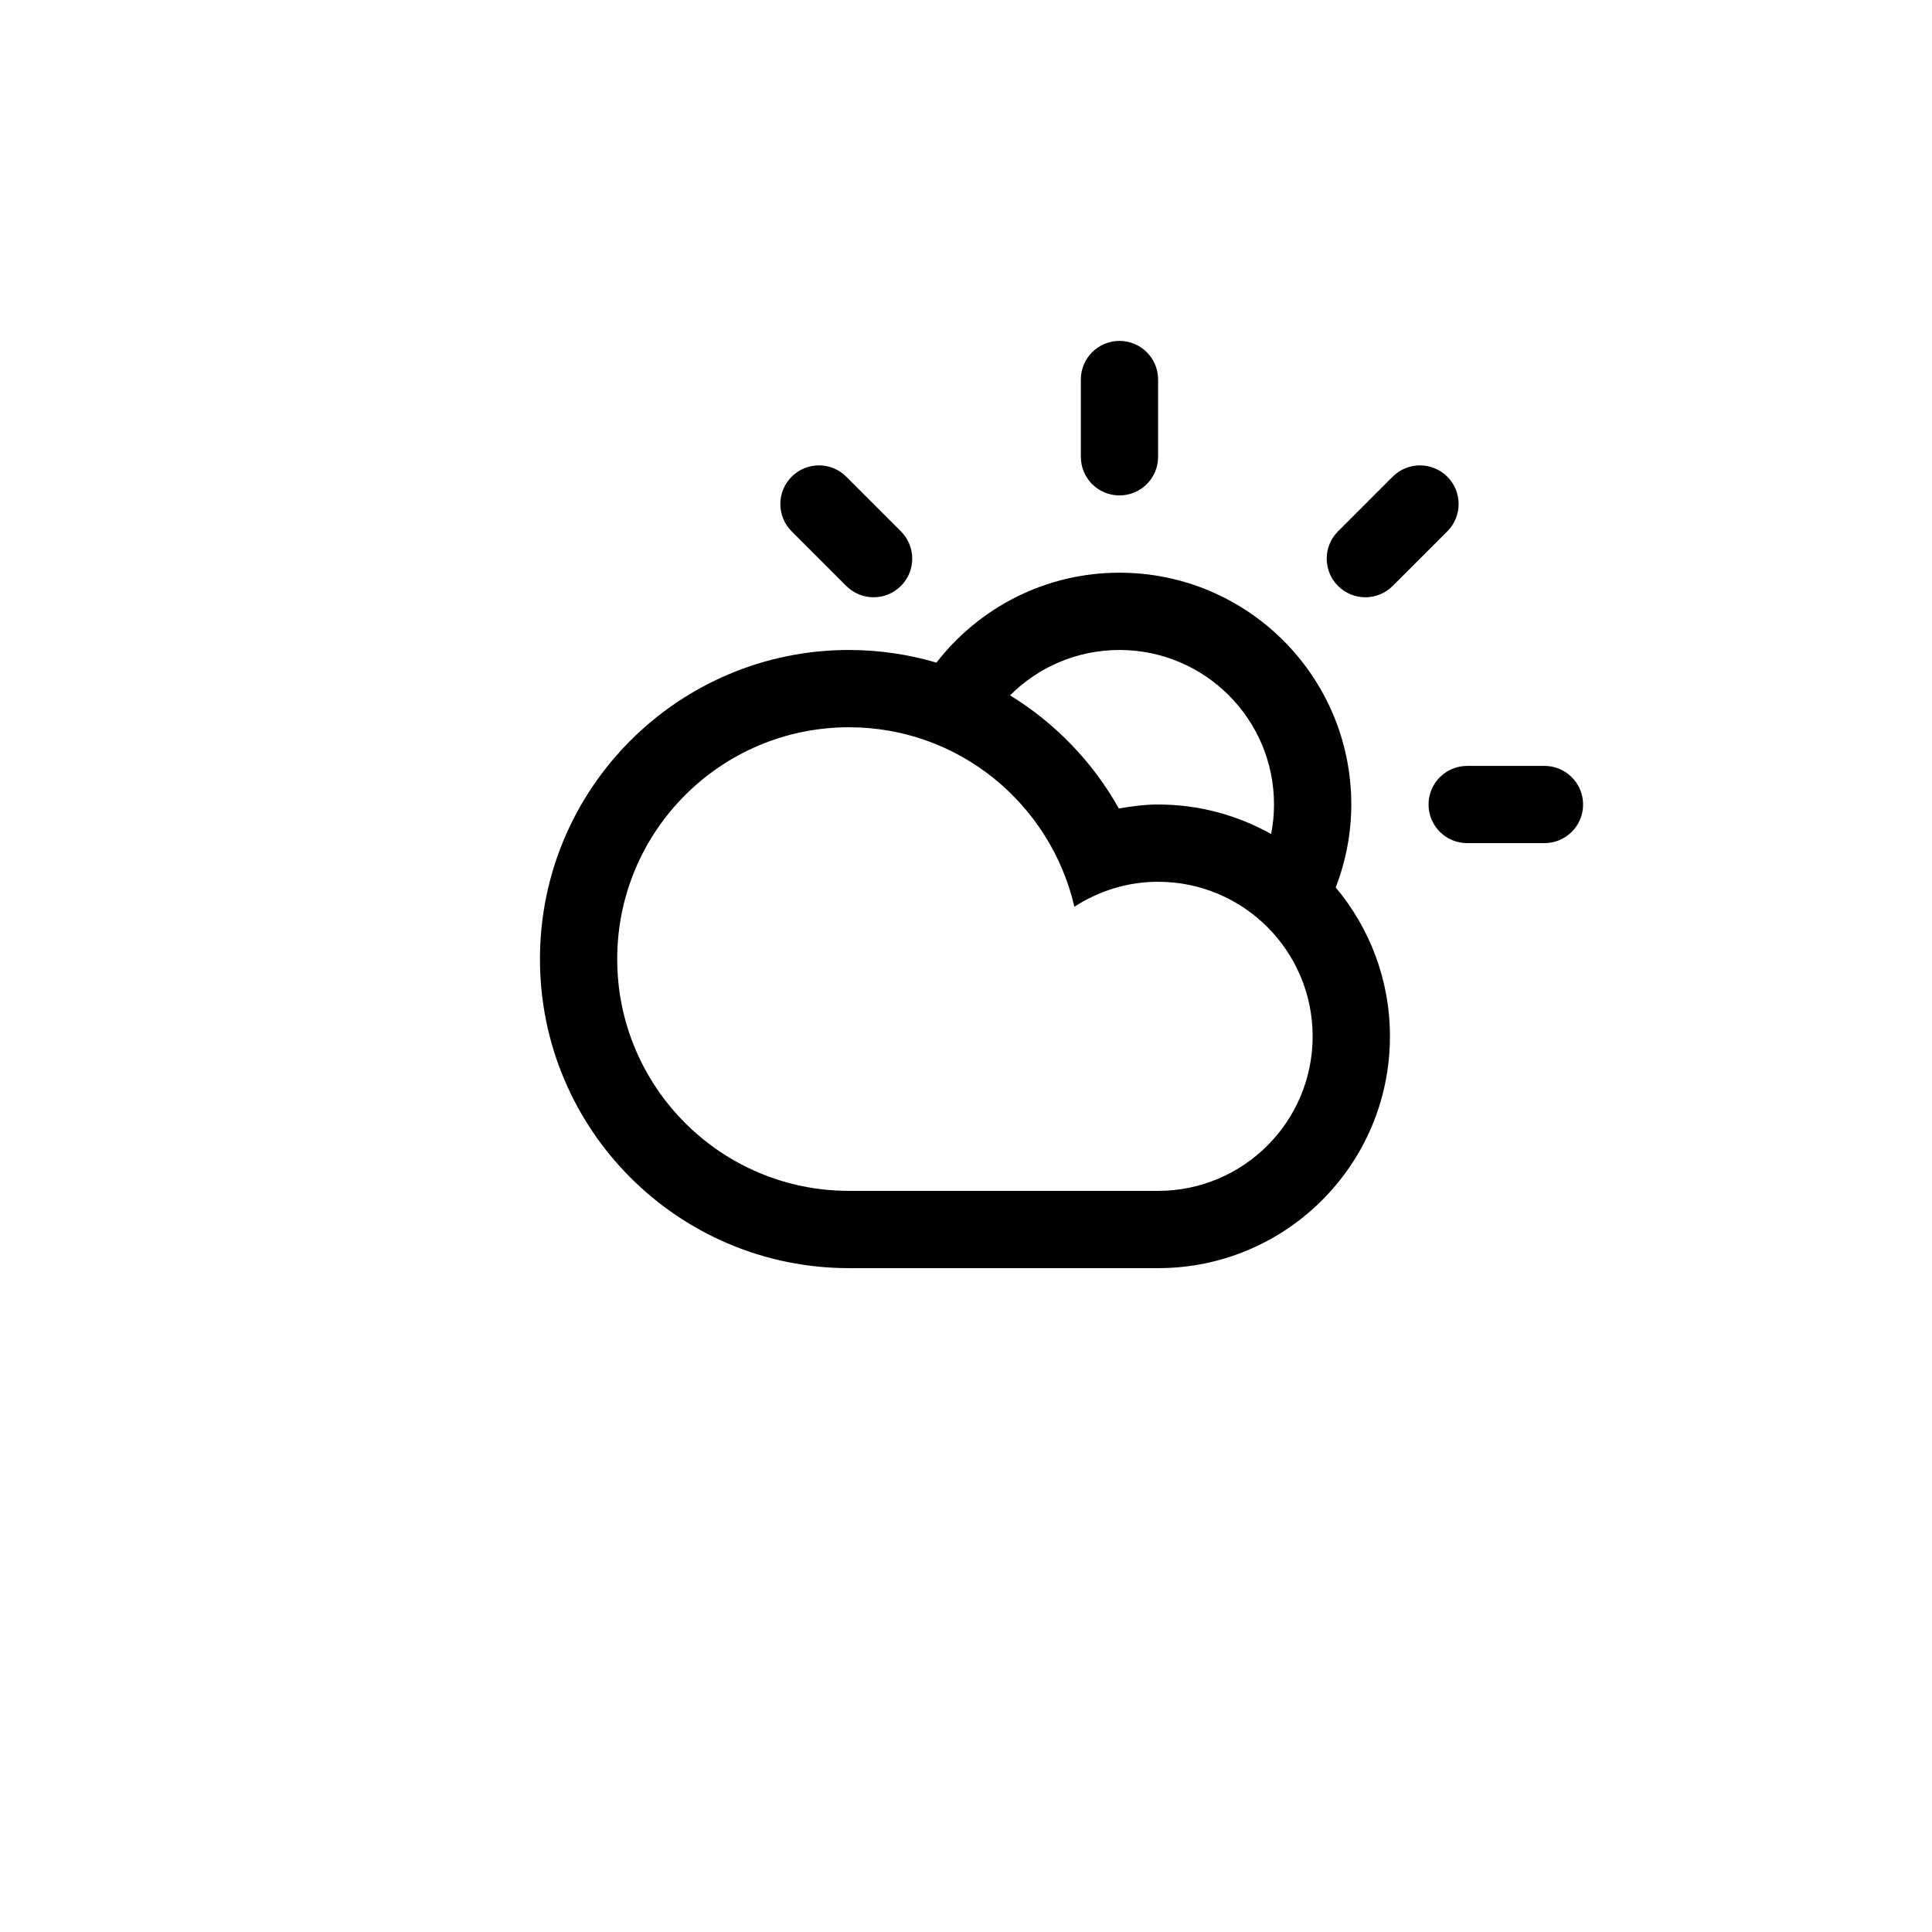
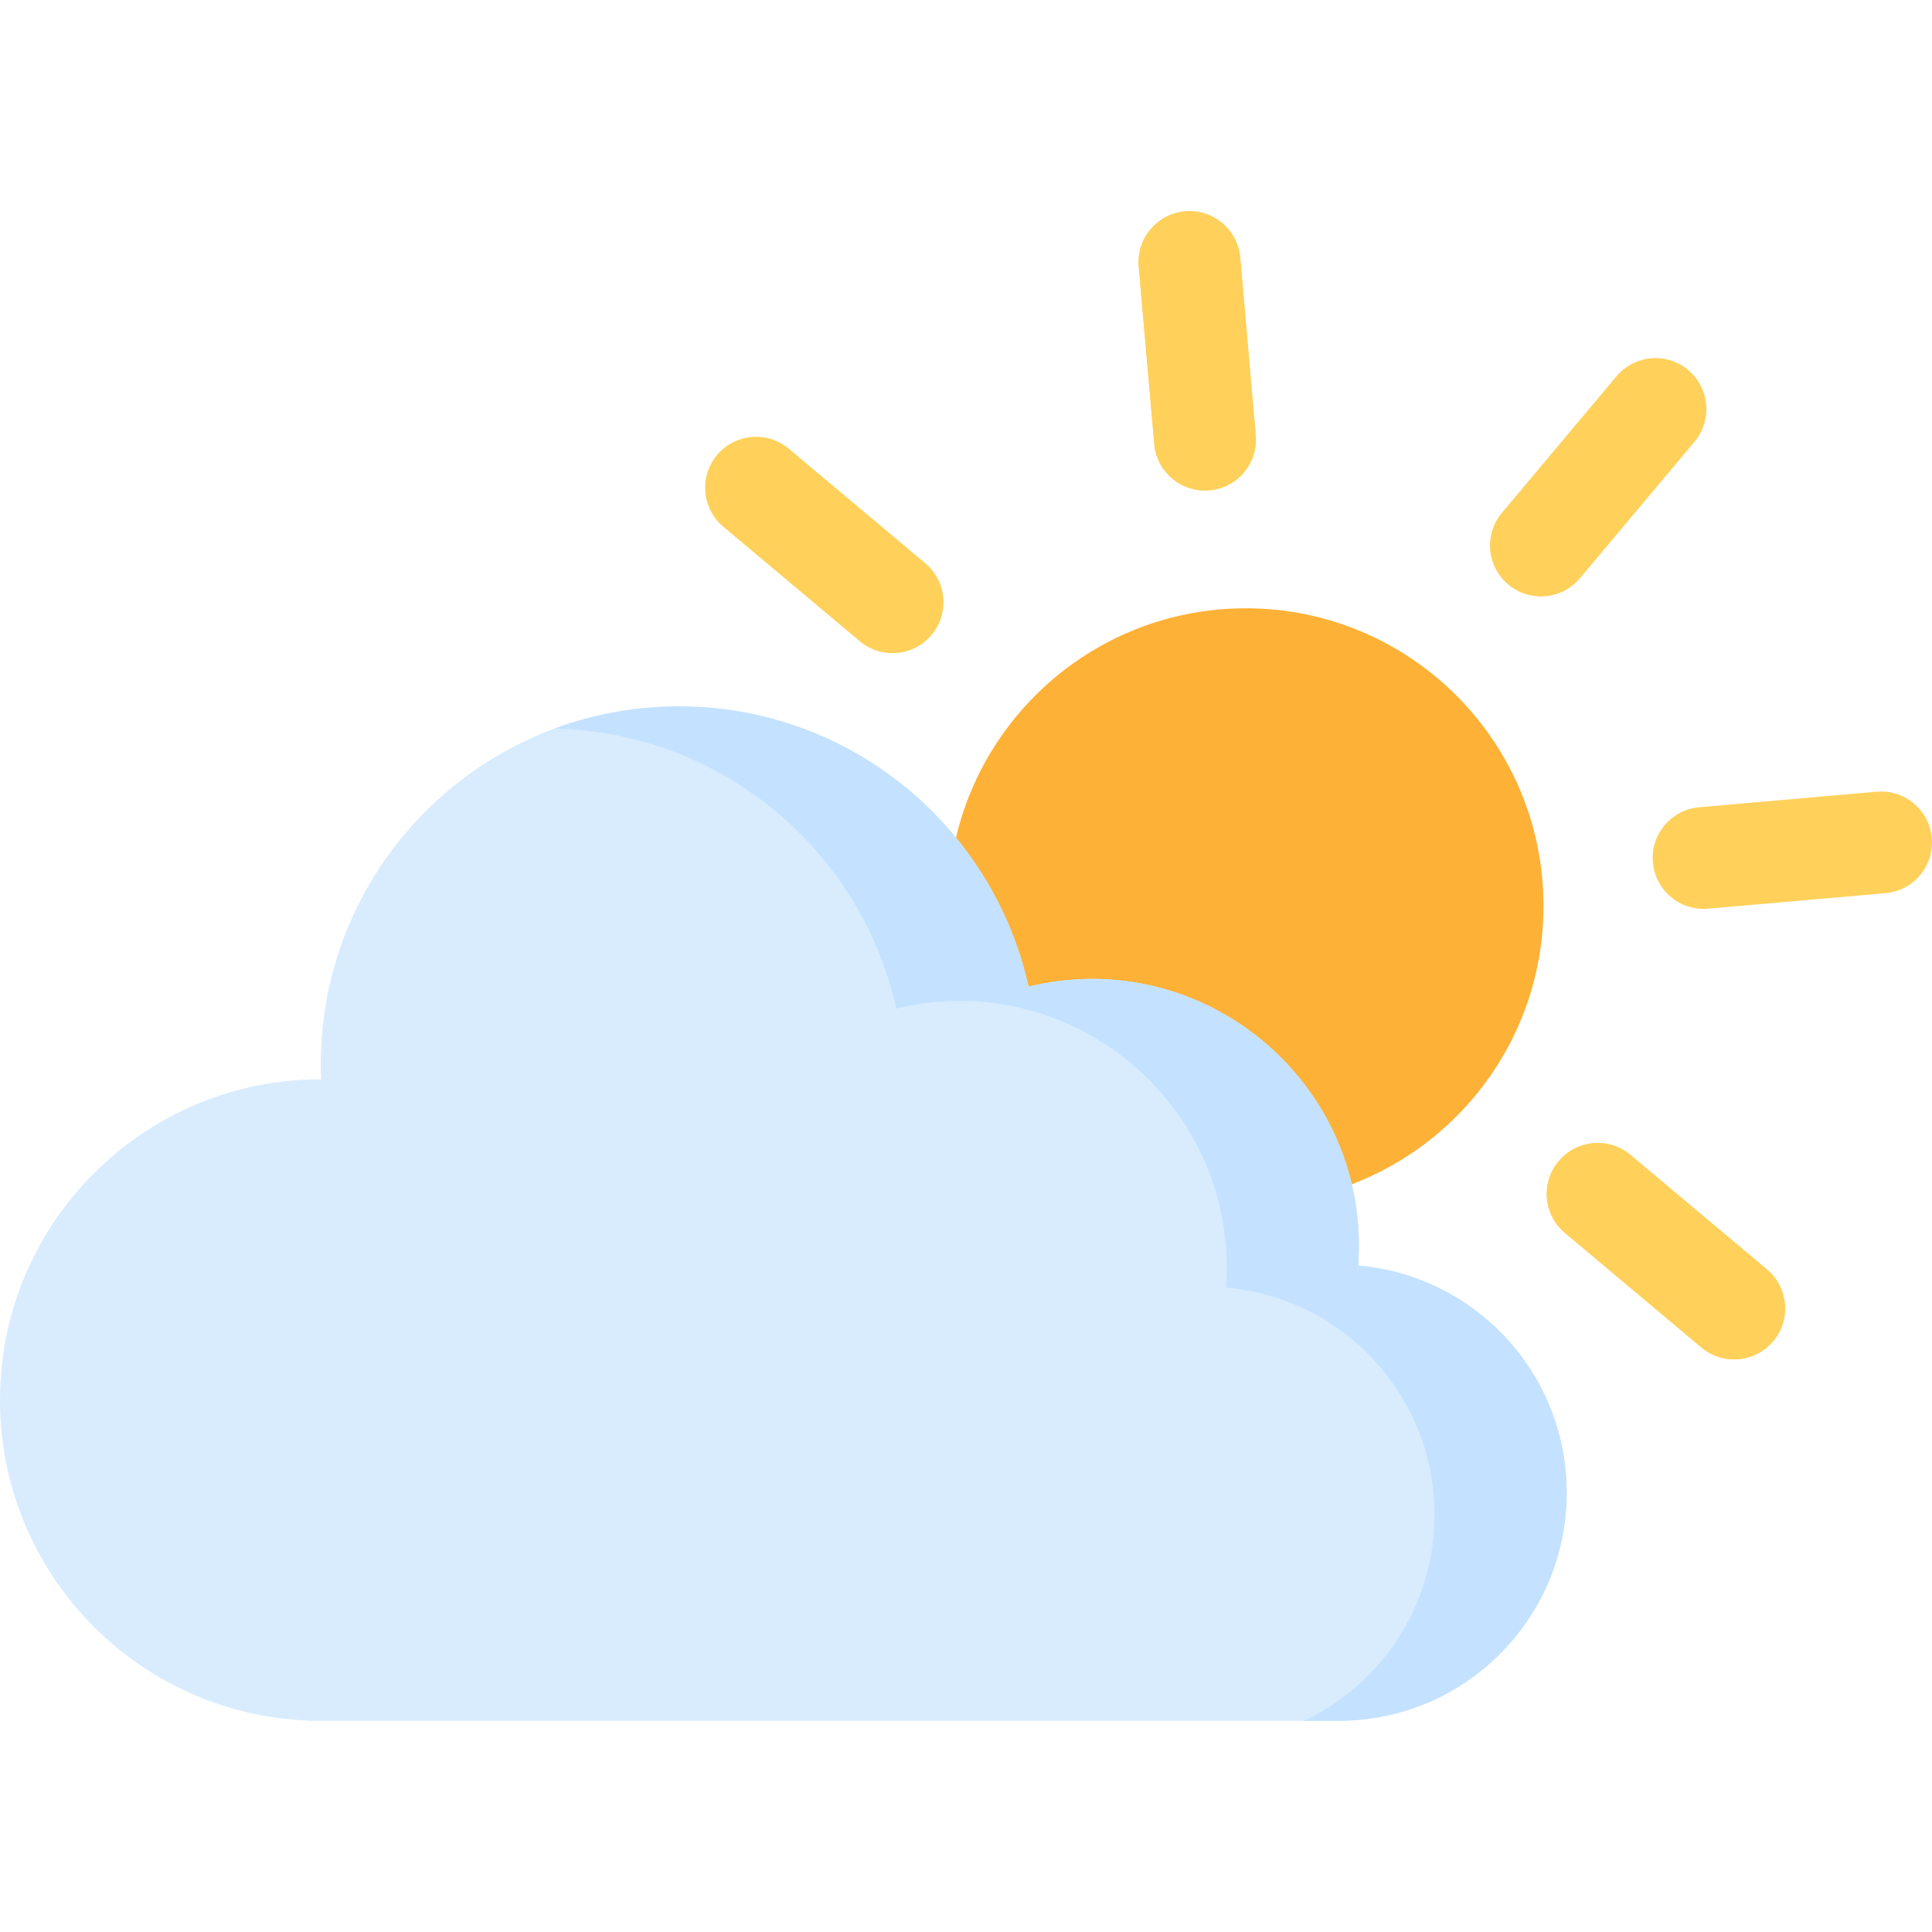
- <svg xmlns="http://www.w3.org/2000/svg" version="1.1" id="Layer_1" x="0px" y="0px" width="100px" height="100px" viewBox="0 0 100 100" enable-background="new 0 0 100 100" xml:space="preserve">
-   <path fill-rule="evenodd" clip-rule="evenodd" d="M79.941,43.641h-4c-1.104,0-2-0.895-2-2c0-1.104,0.896-1.998,2-1.998h4  c1.104,0,2,0.895,2,1.998C81.941,42.746,81.045,43.641,79.941,43.641z M72.084,30.329c-0.781,0.781-2.047,0.781-2.828,0  c-0.781-0.78-0.781-2.047,0-2.827l2.828-2.828c0.781-0.781,2.047-0.781,2.828,0c0.781,0.78,0.781,2.047,0,2.828L72.084,30.329z   M69.137,45.936L69.137,45.936c1.749,2.086,2.806,4.77,2.806,7.705c0,6.625-5.372,11.998-11.999,11.998c-2.775,0-12.801,0-15.998,0  c-8.835,0-15.998-7.162-15.998-15.998s7.163-15.998,15.998-15.998c1.572,0,3.09,0.232,4.523,0.654  c2.195-2.827,5.618-4.654,9.475-4.654c6.627,0,11.999,5.373,11.999,11.998C69.942,43.156,69.649,44.602,69.137,45.936z   M31.947,49.641c0,6.627,5.371,11.998,11.998,11.998c3.616,0,12.979,0,15.998,0c4.418,0,7.999-3.582,7.999-7.998  c0-4.418-3.581-8-7.999-8c-1.6,0-3.083,0.482-4.333,1.291c-1.231-5.316-5.974-9.289-11.665-9.289  C37.318,37.643,31.947,43.014,31.947,49.641z M57.943,33.643c-2.212,0-4.215,0.898-5.662,2.349c2.34,1.436,4.285,3.453,5.629,5.854  c0.664-0.113,1.337-0.205,2.033-0.205c2.125,0,4.119,0.559,5.85,1.527l0,0c0.096-0.494,0.15-1.004,0.15-1.527  C65.943,37.225,62.361,33.643,57.943,33.643z M57.943,25.643c-1.104,0-1.999-0.895-1.999-1.999v-3.999c0-1.105,0.896-2,1.999-2  c1.105,0,2,0.895,2,2v3.999C59.943,24.749,59.049,25.643,57.943,25.643z M43.803,30.329l-2.827-2.827  c-0.781-0.781-0.781-2.048,0-2.828c0.78-0.781,2.047-0.781,2.827,0l2.828,2.828c0.781,0.78,0.781,2.047,0,2.827  C45.851,31.11,44.584,31.11,43.803,30.329z" />
+ <svg xmlns="http://www.w3.org/2000/svg" id="Capa_1" enable-background="new 0 0 512 512" height="512" viewBox="0 0 512 512" width="512">
+   <g>
+     <circle cx="330.151" cy="240.094" fill="#feb137" r="78.895" />
+     <g fill="#ffd15b">
+       <path d="m320.513 129.937c-7.425.65-13.97-4.843-14.62-12.267l-4.115-47.029c-.65-7.425 4.843-13.97 12.267-14.62 7.425-.65 13.97 4.843 14.62 12.267l4.115 47.029c.65 7.425-4.842 13.971-12.267 14.62z" />
+       <path d="m320.513 129.937c-7.425.65-13.97-4.843-14.62-12.267l-4.115-47.029c-.65-7.425 4.843-13.97 12.267-14.62 7.425-.65 13.97 4.843 14.62 12.267l4.115 47.029c.65 7.425-4.842 13.971-12.267 14.62z" />
+       <path d="m438.032 228.547c-.65-7.425 4.843-13.97 12.267-14.62l47.029-4.115c7.425-.65 13.97 4.843 14.62 12.267.65 7.425-4.843 13.97-12.267 14.62l-47.029 4.115c-7.425.65-13.971-4.842-14.62-12.267z" />
+       <path d="m413.066 307.729c4.791-5.709 13.303-6.454 19.012-1.663l36.164 30.345c5.709 4.791 6.454 13.303 1.663 19.012-4.791 5.709-13.303 6.454-19.012 1.663l-36.164-30.345c-5.709-4.791-6.454-13.302-1.663-19.012z" />
+       <path d="m413.066 307.729c4.791-5.709 13.303-6.454 19.012-1.663l36.164 30.345c5.709 4.791 6.454 13.303 1.663 19.012-4.791 5.709-13.303 6.454-19.012 1.663l-36.164-30.345c-5.709-4.791-6.454-13.302-1.663-19.012z" />
+       <path d="m190.03 120.58c4.791-5.709 13.303-6.454 19.012-1.663l36.164 30.345c5.709 4.791 6.454 13.303 1.663 19.012-4.791 5.709-13.303 6.454-19.012 1.663l-36.164-30.345c-5.709-4.791-6.454-13.303-1.663-19.012z" />
+       <path d="m447.389 98.064c5.709 4.791 6.454 13.303 1.663 19.012l-30.345 36.164c-4.791 5.709-13.303 6.454-19.012 1.663-5.709-4.791-6.454-13.303-1.663-19.012l30.345-36.164c4.791-5.709 13.303-6.454 19.012-1.663z" />
+     </g>
+     <path d="m359.95 335.386c3.437-48.123-40.871-85.218-87.384-73.927-9.43-42.487-47.328-74.26-92.654-74.26-53.717 0-97.032 44.637-94.827 98.839-46.421-.163-85.085 37.595-85.085 84.996 0 45.839 36.287 83.196 81.702 84.928v.07h273.051c33.381 0 60.441-27.061 60.441-60.441 0-31.63-24.299-57.568-55.244-60.205z" fill="#d8ecfe" />
+     <path d="m359.95 335.386c3.437-48.123-40.871-85.218-87.384-73.927-9.43-42.487-47.328-74.26-92.654-74.26-11.59 0-22.694 2.082-32.963 5.886 44.399.957 81.289 32.381 90.574 74.215 46.513-11.291 90.821 25.804 87.384 73.927 30.946 2.638 55.244 28.575 55.244 60.204 0 24.096-14.103 44.893-34.503 54.601h9.104c33.381 0 60.441-27.06 60.441-60.441.001-31.63-24.298-57.568-55.243-60.205z" fill="#c4e2ff" />
+   </g>
</svg>
